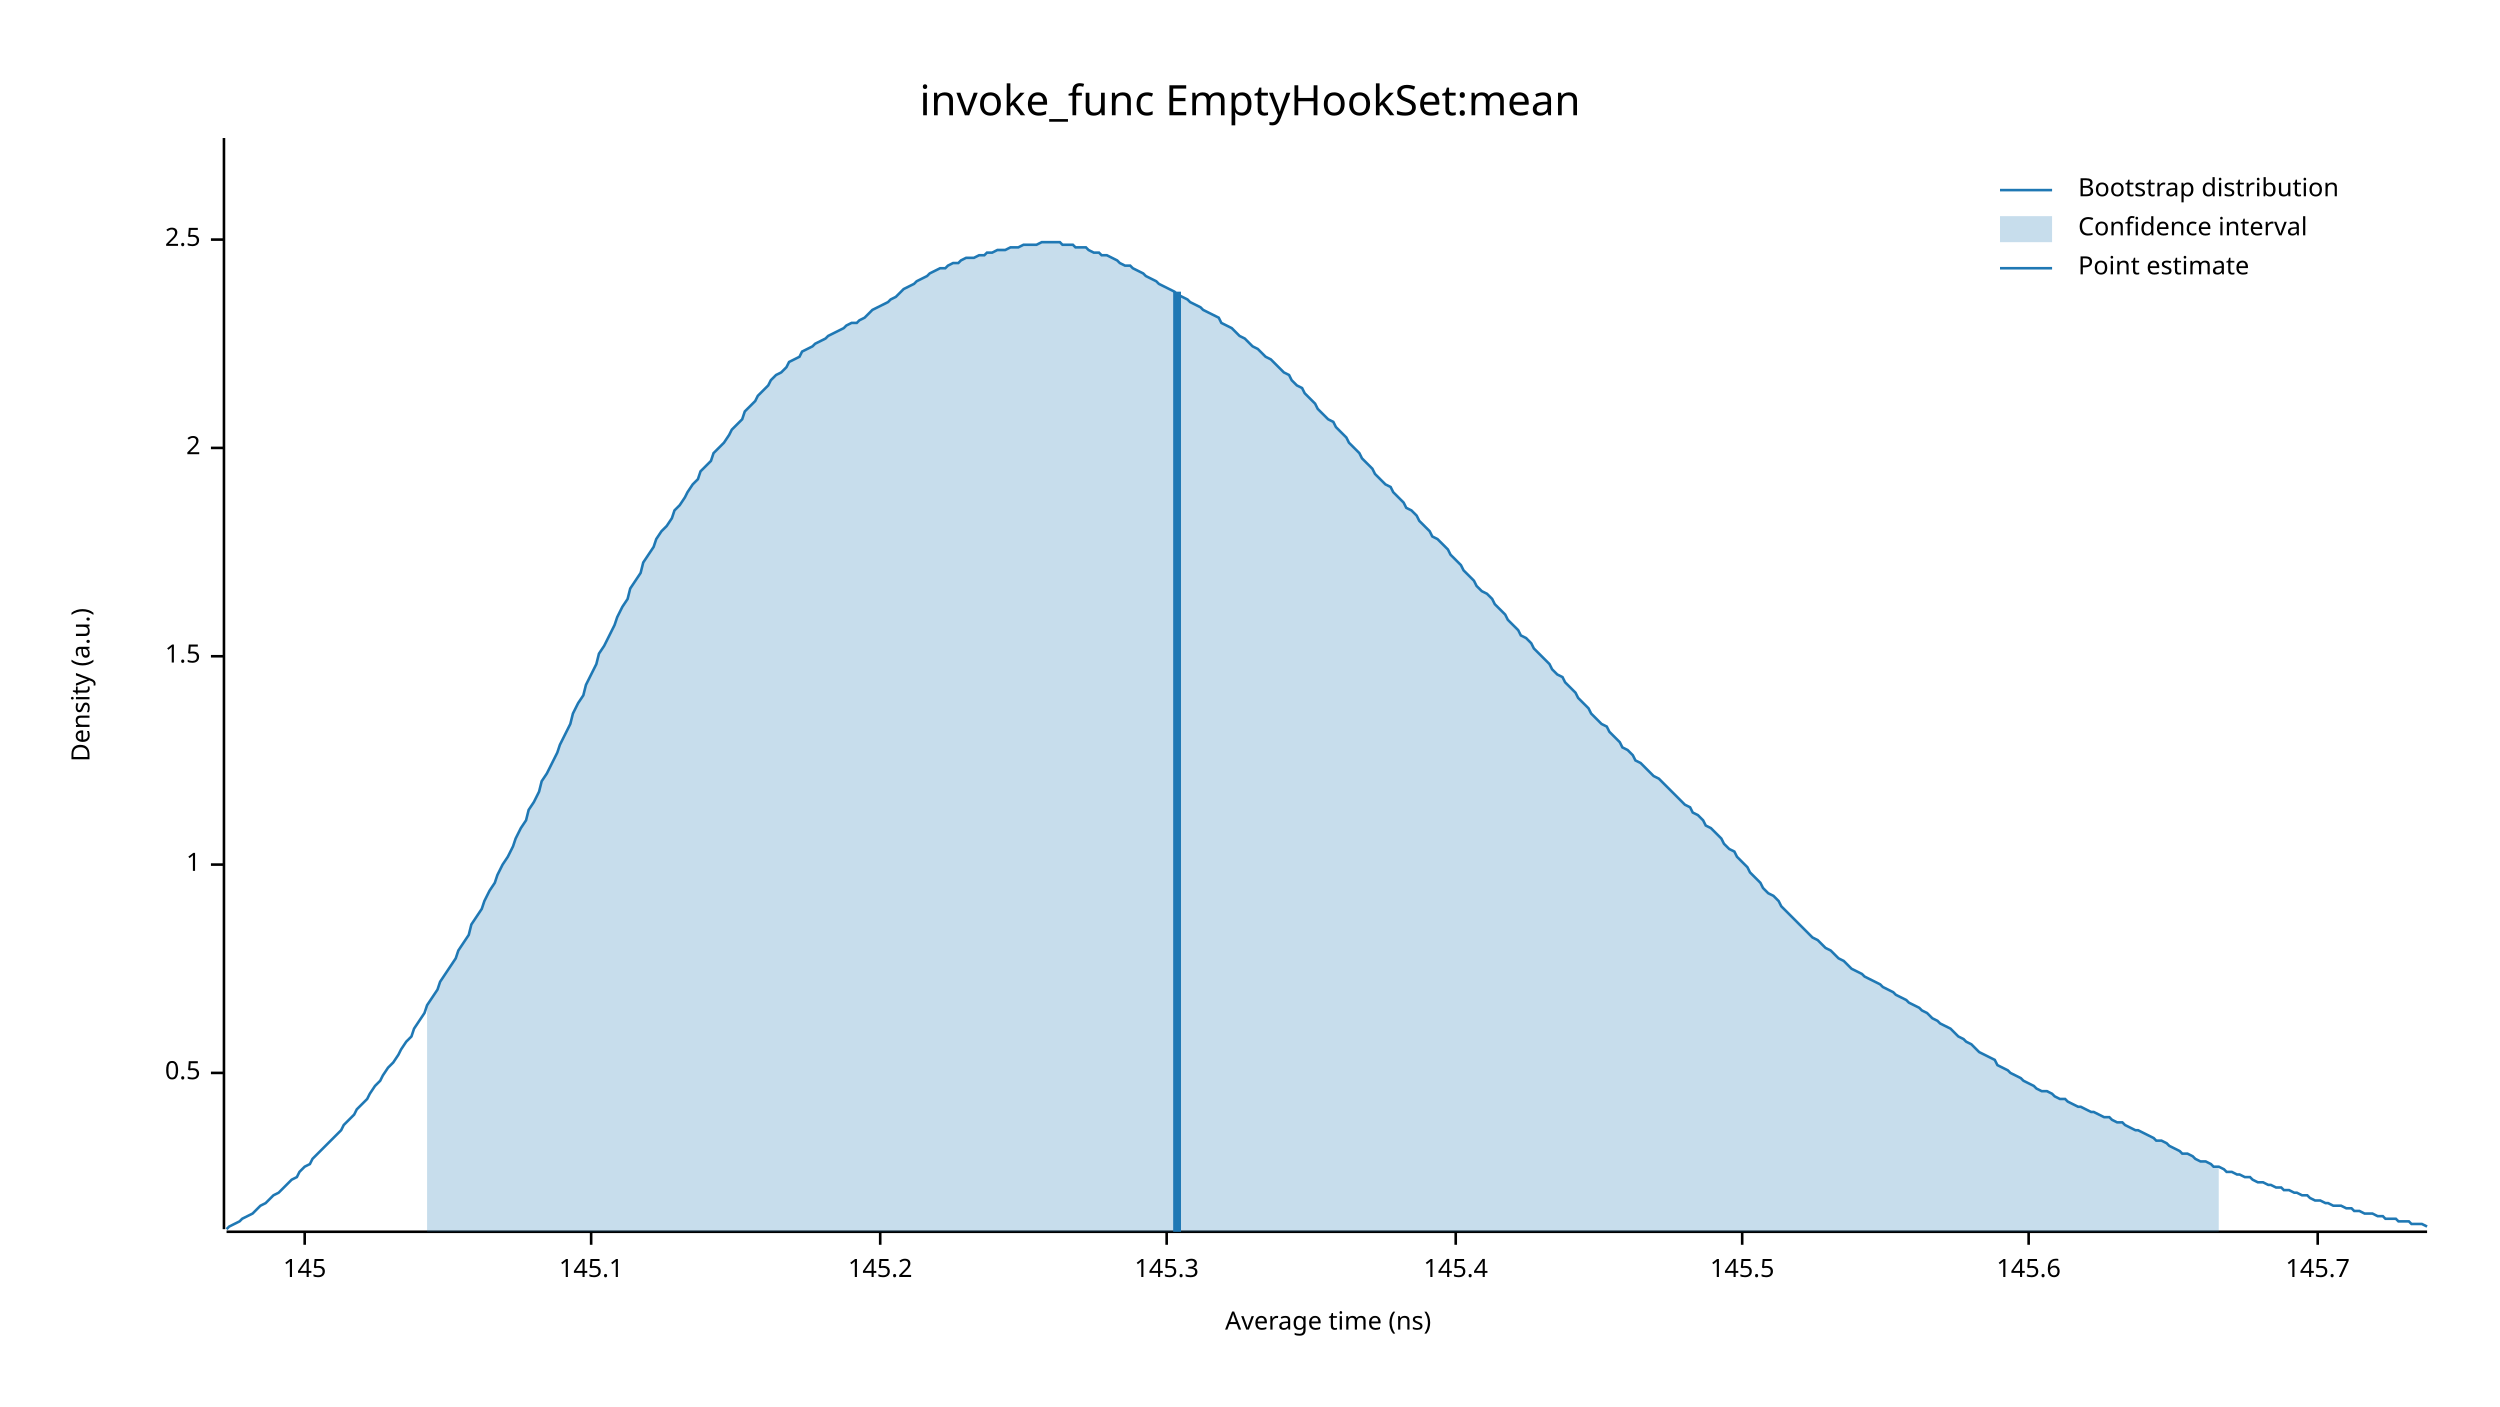
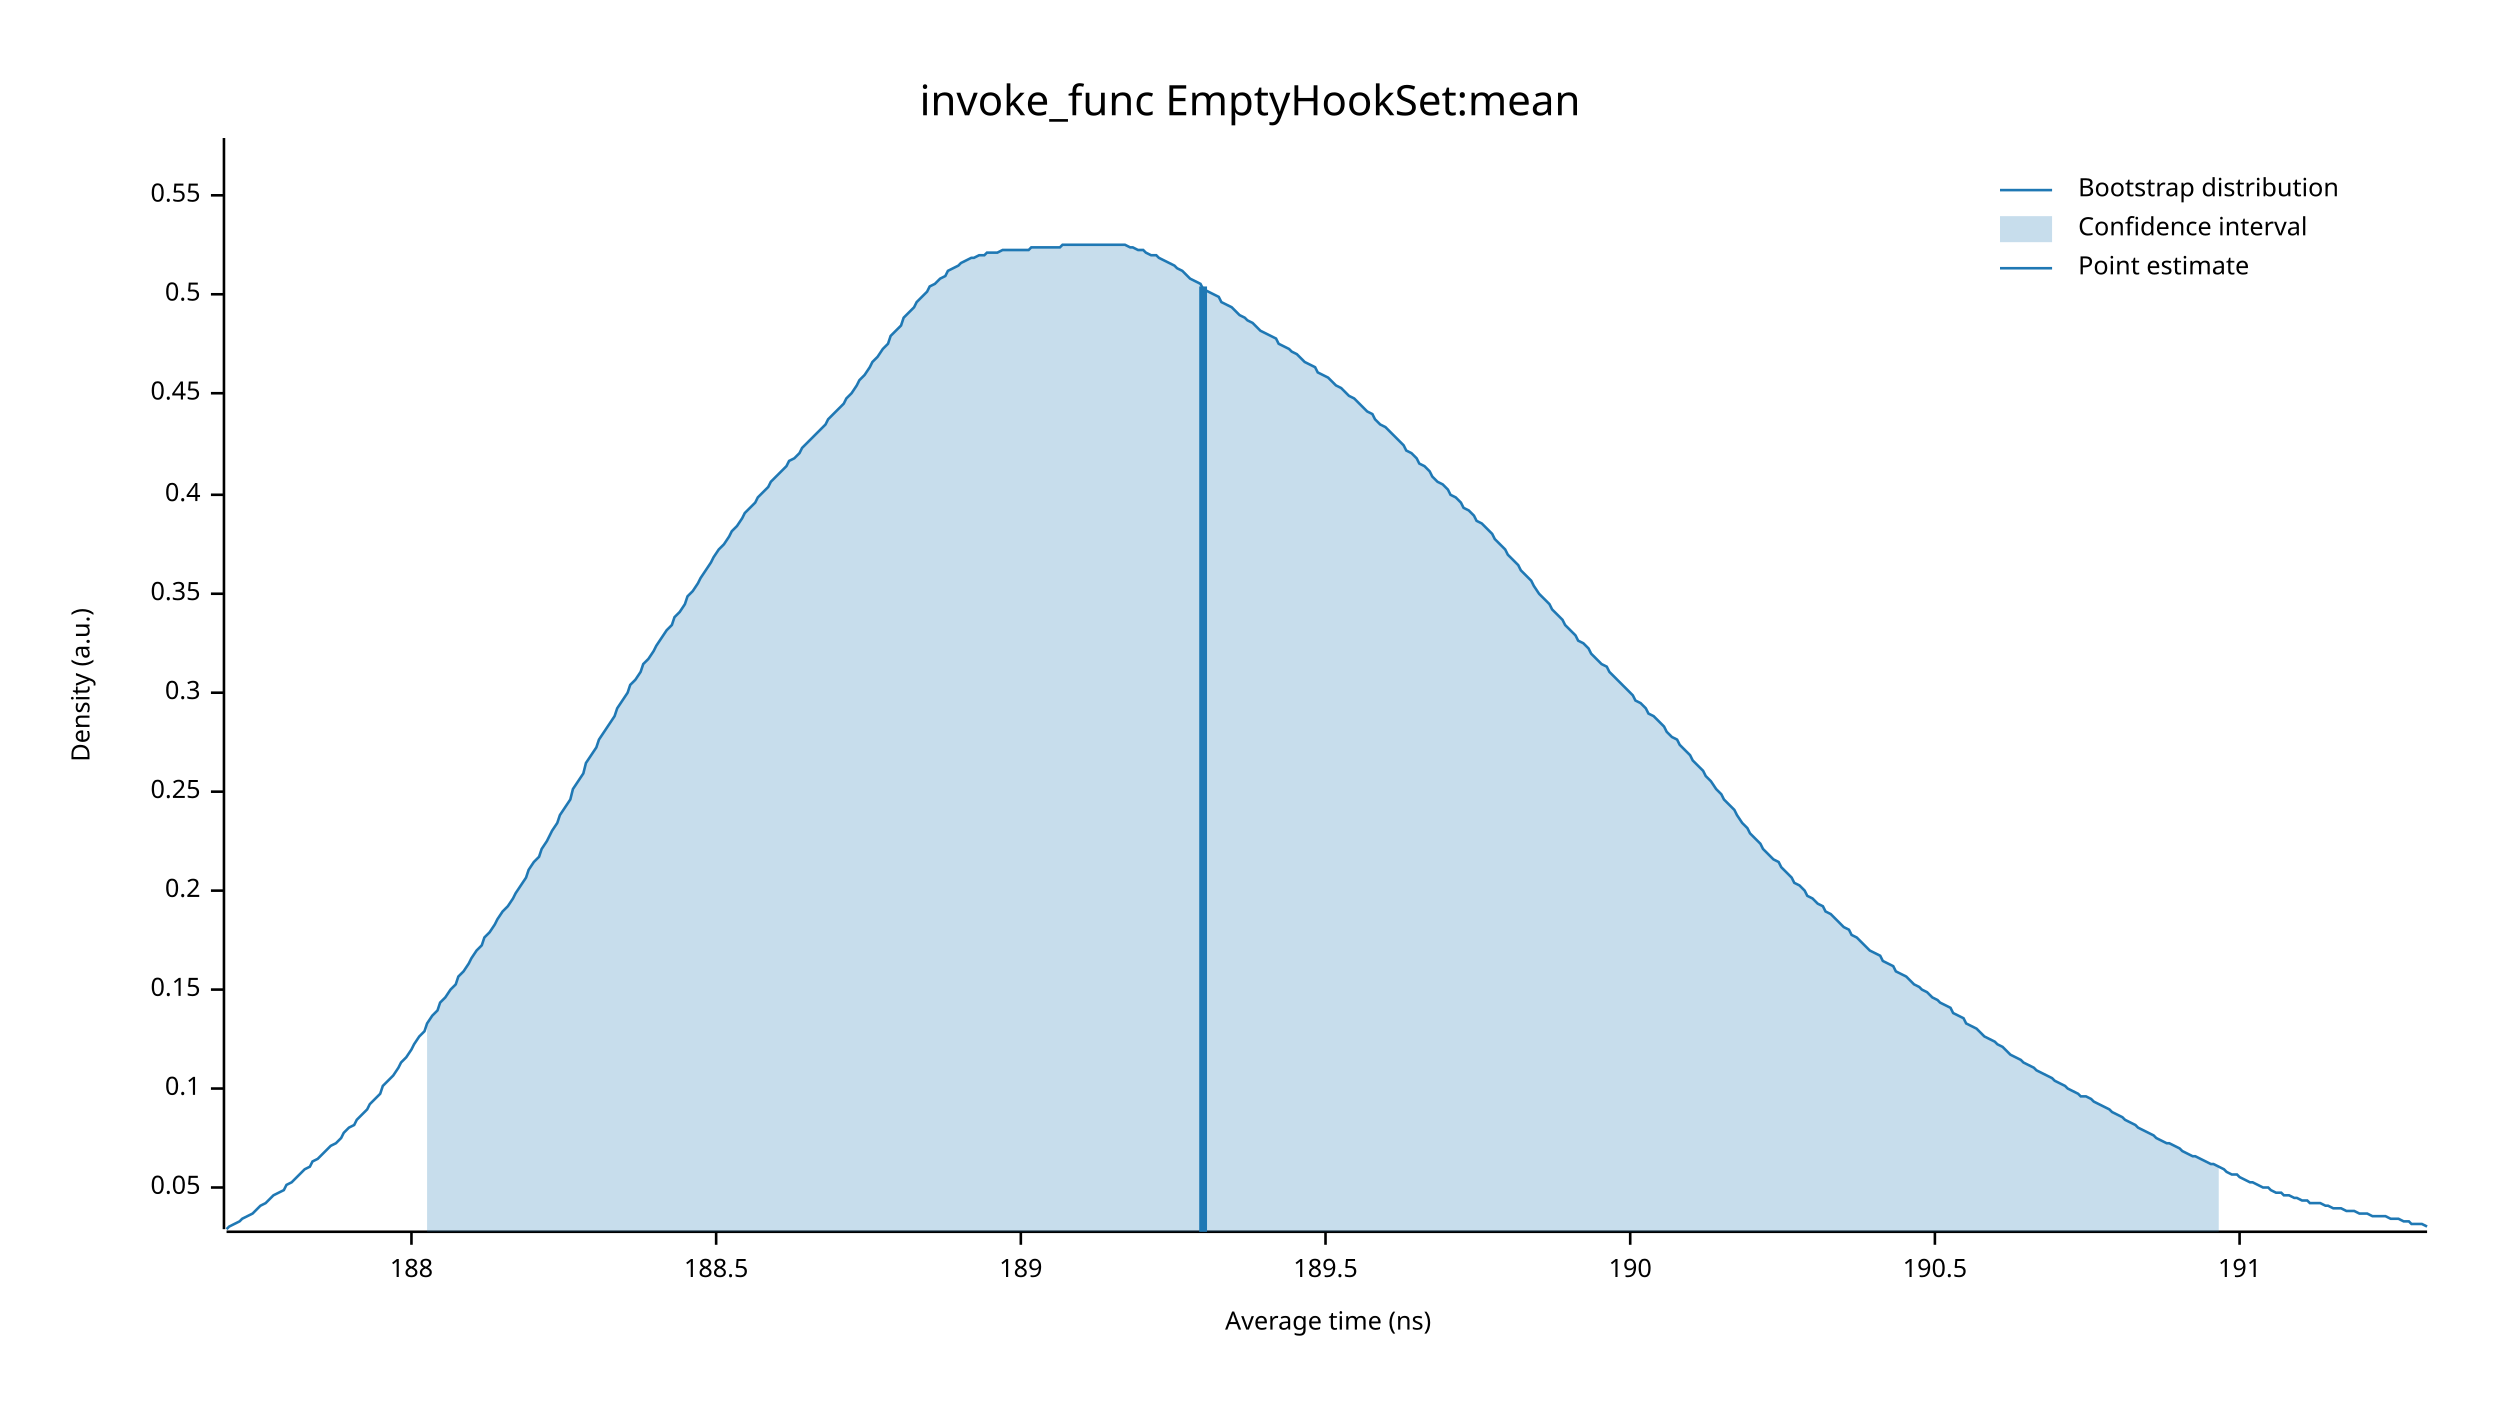
<svg xmlns="http://www.w3.org/2000/svg" width="960" height="540" viewBox="0 0 960 540">
  <text x="480" y="32" dy="0.76em" text-anchor="middle" font-family="sans-serif" font-size="16.129" opacity="1" fill="#000000">
invoke_func EmptyHookSet:mean
</text>
  <text x="27" y="263" dy="0.76em" text-anchor="middle" font-family="sans-serif" font-size="9.677" opacity="1" fill="#000000" transform="rotate(270, 27, 263)">
Density (a.u.)
</text>
  <text x="510" y="513" dy="-0.5ex" text-anchor="middle" font-family="sans-serif" font-size="9.677" opacity="1" fill="#000000">
Average time (ns)
</text>
  <polyline fill="none" opacity="1" stroke="#000000" stroke-width="1" points="86,53 86,472 " />
-   <text x="77" y="412" dy="0.5ex" text-anchor="end" font-family="sans-serif" font-size="9.677" opacity="1" fill="#000000">
+   <text x="77" y="456" dy="0.5ex" text-anchor="end" font-family="sans-serif" font-size="9.677" opacity="1" fill="#000000">
+ 0.05
+ </text>
+   <polyline fill="none" opacity="1" stroke="#000000" stroke-width="1" points="81,456 86,456 " />
+   <text x="77" y="418" dy="0.5ex" text-anchor="end" font-family="sans-serif" font-size="9.677" opacity="1" fill="#000000">
+ 0.1
+ </text>
+   <polyline fill="none" opacity="1" stroke="#000000" stroke-width="1" points="81,418 86,418 " />
+   <text x="77" y="380" dy="0.5ex" text-anchor="end" font-family="sans-serif" font-size="9.677" opacity="1" fill="#000000">
+ 0.15
+ </text>
+   <polyline fill="none" opacity="1" stroke="#000000" stroke-width="1" points="81,380 86,380 " />
+   <text x="77" y="342" dy="0.5ex" text-anchor="end" font-family="sans-serif" font-size="9.677" opacity="1" fill="#000000">
+ 0.2
+ </text>
+   <polyline fill="none" opacity="1" stroke="#000000" stroke-width="1" points="81,342 86,342 " />
+   <text x="77" y="304" dy="0.5ex" text-anchor="end" font-family="sans-serif" font-size="9.677" opacity="1" fill="#000000">
+ 0.25
+ </text>
+   <polyline fill="none" opacity="1" stroke="#000000" stroke-width="1" points="81,304 86,304 " />
+   <text x="77" y="266" dy="0.5ex" text-anchor="end" font-family="sans-serif" font-size="9.677" opacity="1" fill="#000000">
+ 0.3
+ </text>
+   <polyline fill="none" opacity="1" stroke="#000000" stroke-width="1" points="81,266 86,266 " />
+   <text x="77" y="228" dy="0.5ex" text-anchor="end" font-family="sans-serif" font-size="9.677" opacity="1" fill="#000000">
+ 0.35
+ </text>
+   <polyline fill="none" opacity="1" stroke="#000000" stroke-width="1" points="81,228 86,228 " />
+   <text x="77" y="190" dy="0.5ex" text-anchor="end" font-family="sans-serif" font-size="9.677" opacity="1" fill="#000000">
+ 0.4
+ </text>
+   <polyline fill="none" opacity="1" stroke="#000000" stroke-width="1" points="81,190 86,190 " />
+   <text x="77" y="151" dy="0.5ex" text-anchor="end" font-family="sans-serif" font-size="9.677" opacity="1" fill="#000000">
+ 0.45
+ </text>
+   <polyline fill="none" opacity="1" stroke="#000000" stroke-width="1" points="81,151 86,151 " />
+   <text x="77" y="113" dy="0.5ex" text-anchor="end" font-family="sans-serif" font-size="9.677" opacity="1" fill="#000000">
0.5
</text>
-   <polyline fill="none" opacity="1" stroke="#000000" stroke-width="1" points="81,412 86,412 " />
-   <text x="77" y="332" dy="0.5ex" text-anchor="end" font-family="sans-serif" font-size="9.677" opacity="1" fill="#000000">
- 1
+   <polyline fill="none" opacity="1" stroke="#000000" stroke-width="1" points="81,113 86,113 " />
+   <text x="77" y="75" dy="0.5ex" text-anchor="end" font-family="sans-serif" font-size="9.677" opacity="1" fill="#000000">
+ 0.55
</text>
-   <polyline fill="none" opacity="1" stroke="#000000" stroke-width="1" points="81,332 86,332 " />
-   <text x="77" y="252" dy="0.5ex" text-anchor="end" font-family="sans-serif" font-size="9.677" opacity="1" fill="#000000">
- 1.5
+   <polyline fill="none" opacity="1" stroke="#000000" stroke-width="1" points="81,75 86,75 " />
+   <polyline fill="none" opacity="1" stroke="#000000" stroke-width="1" points="87,473 932,473 " />
+   <text x="158" y="483" dy="0.76em" text-anchor="middle" font-family="sans-serif" font-size="9.677" opacity="1" fill="#000000">
+ 188
</text>
-   <polyline fill="none" opacity="1" stroke="#000000" stroke-width="1" points="81,252 86,252 " />
-   <text x="77" y="172" dy="0.5ex" text-anchor="end" font-family="sans-serif" font-size="9.677" opacity="1" fill="#000000">
- 2
+   <polyline fill="none" opacity="1" stroke="#000000" stroke-width="1" points="158,473 158,478 " />
+   <text x="275" y="483" dy="0.76em" text-anchor="middle" font-family="sans-serif" font-size="9.677" opacity="1" fill="#000000">
+ 188.5
</text>
-   <polyline fill="none" opacity="1" stroke="#000000" stroke-width="1" points="81,172 86,172 " />
-   <text x="77" y="92" dy="0.5ex" text-anchor="end" font-family="sans-serif" font-size="9.677" opacity="1" fill="#000000">
- 2.5
+   <polyline fill="none" opacity="1" stroke="#000000" stroke-width="1" points="275,473 275,478 " />
+   <text x="392" y="483" dy="0.76em" text-anchor="middle" font-family="sans-serif" font-size="9.677" opacity="1" fill="#000000">
+ 189
</text>
-   <polyline fill="none" opacity="1" stroke="#000000" stroke-width="1" points="81,92 86,92 " />
-   <polyline fill="none" opacity="1" stroke="#000000" stroke-width="1" points="87,473 932,473 " />
-   <text x="117" y="483" dy="0.76em" text-anchor="middle" font-family="sans-serif" font-size="9.677" opacity="1" fill="#000000">
- 145
+   <polyline fill="none" opacity="1" stroke="#000000" stroke-width="1" points="392,473 392,478 " />
+   <text x="509" y="483" dy="0.76em" text-anchor="middle" font-family="sans-serif" font-size="9.677" opacity="1" fill="#000000">
+ 189.5
</text>
-   <polyline fill="none" opacity="1" stroke="#000000" stroke-width="1" points="117,473 117,478 " />
-   <text x="227" y="483" dy="0.76em" text-anchor="middle" font-family="sans-serif" font-size="9.677" opacity="1" fill="#000000">
- 145.1
+   <polyline fill="none" opacity="1" stroke="#000000" stroke-width="1" points="509,473 509,478 " />
+   <text x="626" y="483" dy="0.76em" text-anchor="middle" font-family="sans-serif" font-size="9.677" opacity="1" fill="#000000">
+ 190
</text>
-   <polyline fill="none" opacity="1" stroke="#000000" stroke-width="1" points="227,473 227,478 " />
-   <text x="338" y="483" dy="0.76em" text-anchor="middle" font-family="sans-serif" font-size="9.677" opacity="1" fill="#000000">
- 145.2
+   <polyline fill="none" opacity="1" stroke="#000000" stroke-width="1" points="626,473 626,478 " />
+   <text x="743" y="483" dy="0.76em" text-anchor="middle" font-family="sans-serif" font-size="9.677" opacity="1" fill="#000000">
+ 190.5
</text>
-   <polyline fill="none" opacity="1" stroke="#000000" stroke-width="1" points="338,473 338,478 " />
-   <text x="448" y="483" dy="0.76em" text-anchor="middle" font-family="sans-serif" font-size="9.677" opacity="1" fill="#000000">
- 145.3
+   <polyline fill="none" opacity="1" stroke="#000000" stroke-width="1" points="743,473 743,478 " />
+   <text x="860" y="483" dy="0.76em" text-anchor="middle" font-family="sans-serif" font-size="9.677" opacity="1" fill="#000000">
+ 191
</text>
-   <polyline fill="none" opacity="1" stroke="#000000" stroke-width="1" points="448,473 448,478 " />
-   <text x="559" y="483" dy="0.76em" text-anchor="middle" font-family="sans-serif" font-size="9.677" opacity="1" fill="#000000">
- 145.4
- </text>
-   <polyline fill="none" opacity="1" stroke="#000000" stroke-width="1" points="559,473 559,478 " />
-   <text x="669" y="483" dy="0.76em" text-anchor="middle" font-family="sans-serif" font-size="9.677" opacity="1" fill="#000000">
- 145.5
- </text>
-   <polyline fill="none" opacity="1" stroke="#000000" stroke-width="1" points="669,473 669,478 " />
-   <text x="779" y="483" dy="0.76em" text-anchor="middle" font-family="sans-serif" font-size="9.677" opacity="1" fill="#000000">
- 145.6
- </text>
-   <polyline fill="none" opacity="1" stroke="#000000" stroke-width="1" points="779,473 779,478 " />
-   <text x="890" y="483" dy="0.76em" text-anchor="middle" font-family="sans-serif" font-size="9.677" opacity="1" fill="#000000">
- 145.7
- </text>
-   <polyline fill="none" opacity="1" stroke="#000000" stroke-width="1" points="890,473 890,478 " />
-   <polyline fill="none" opacity="1" stroke="#1F78B4" stroke-width="1" points="87,472 88,471 90,470 92,469 93,468 95,467 97,466 98,465 100,463 102,462 103,461 105,459 107,458 109,456 110,455 112,453 114,452 115,450 117,448 119,447 120,445 122,443 124,441 125,440 127,438 129,436 131,434 132,432 134,430 136,428 137,426 139,424 141,422 142,420 144,417 146,415 147,413 149,410 151,408 153,405 154,403 156,400 158,398 159,395 161,392 163,389 164,386 166,383 168,380 169,377 171,374 173,371 175,368 176,365 178,362 180,359 181,355 183,352 185,349 186,346 188,342 190,339 191,336 193,332 195,329 197,325 198,322 200,318 202,315 203,311 205,308 207,304 208,300 210,297 212,293 214,289 215,286 217,282 219,278 220,274 222,270 224,267 225,263 227,259 229,255 230,251 232,248 234,244 236,240 237,237 239,233 241,230 242,226 244,223 246,220 247,216 249,213 251,210 252,207 254,204 256,202 258,199 259,196 261,194 263,191 264,189 266,186 268,184 269,181 271,179 273,177 274,174 276,172 278,170 280,167 281,165 283,163 285,161 286,158 288,156 290,154 291,152 293,150 295,148 296,146 298,144 300,143 302,141 303,139 305,138 307,137 308,135 310,134 312,133 313,132 315,131 317,130 318,129 320,128 322,127 324,126 325,125 327,124 329,124 330,123 332,122 334,120 335,119 337,118 339,117 341,116 342,115 344,114 346,112 347,111 349,110 351,109 352,108 354,107 356,106 357,105 359,104 361,103 363,103 364,102 366,101 368,101 369,100 371,99 373,99 374,99 376,98 378,98 379,97 381,97 383,96 385,96 386,96 388,95 390,95 391,95 393,94 395,94 396,94 398,94 400,93 401,93 403,93 405,93 407,93 408,94 410,94 412,94 413,95 415,95 417,95 418,96 420,97 422,97 423,98 425,98 427,99 429,100 430,101 432,102 434,102 435,103 437,104 439,105 440,106 442,107 444,108 445,109 447,110 449,111 451,112 452,113 454,114 456,115 457,116 459,117 461,118 462,119 464,120 466,121 468,122 469,124 471,125 473,126 474,127 476,129 478,130 479,131 481,133 483,134 484,135 486,137 488,138 490,140 491,141 493,143 495,144 496,146 498,148 500,149 501,151 503,153 505,155 506,157 508,159 510,161 512,162 513,164 515,166 517,168 518,170 520,172 522,174 523,176 525,178 527,180 528,182 530,184 532,186 534,187 535,189 537,191 539,193 540,195 542,196 544,198 545,200 547,202 549,204 550,206 552,207 554,209 556,211 557,213 559,215 561,217 562,219 564,221 566,223 567,225 569,227 571,228 573,230 574,232 576,234 578,236 579,238 581,240 583,242 584,244 586,245 588,247 589,249 591,251 593,253 595,255 596,257 598,259 600,260 601,262 603,264 605,266 606,268 608,270 610,272 611,274 613,276 615,278 617,279 618,281 620,283 622,285 623,287 625,288 627,290 628,292 630,293 632,295 633,296 635,298 637,299 639,301 640,302 642,304 644,306 645,307 647,309 649,310 650,312 652,313 654,315 655,317 657,318 659,320 661,322 662,324 664,326 666,327 667,329 669,331 671,333 672,335 674,337 676,339 677,341 679,343 681,344 683,346 684,348 686,350 688,352 689,353 691,355 693,357 694,358 696,360 698,361 700,363 701,364 703,365 705,367 706,368 708,369 710,371 711,372 713,373 715,374 716,375 718,376 720,377 722,378 723,379 725,380 727,381 728,382 730,383 732,384 733,385 735,386 737,387 738,388 740,389 742,391 744,392 745,393 747,394 749,395 750,396 752,398 754,399 755,400 757,401 759,403 760,404 762,405 764,406 766,407 767,409 769,410 771,411 772,412 774,413 776,414 777,415 779,416 781,417 782,418 784,419 786,419 788,420 789,421 791,422 793,422 794,423 796,424 798,425 799,425 801,426 803,427 804,427 806,428 808,429 810,429 811,430 813,431 815,431 816,432 818,433 820,434 821,434 823,435 825,436 827,437 828,438 830,438 832,439 833,440 835,441 837,442 838,443 840,443 842,444 843,445 845,446 847,446 849,447 850,448 852,448 854,449 855,450 857,450 859,451 860,451 862,452 864,452 865,453 867,454 869,454 871,455 872,455 874,456 876,456 877,457 879,457 881,458 882,458 884,459 886,459 887,460 889,461 891,461 893,462 894,462 896,463 898,463 899,463 901,464 903,464 904,465 906,465 908,466 909,466 911,466 913,467 915,467 916,468 918,468 920,468 921,469 923,469 925,469 926,470 928,470 930,470 932,471 " />
-   <polygon opacity="0.25" fill="#1F78B4" points="164,386 166,383 168,380 169,377 171,374 173,371 175,368 176,365 178,362 180,359 181,355 183,352 185,349 186,346 188,342 190,339 191,336 193,332 195,329 197,325 198,322 200,318 202,315 203,311 205,308 207,304 208,300 210,297 212,293 214,289 215,286 217,282 219,278 220,274 222,270 224,267 225,263 227,259 229,255 230,251 232,248 234,244 236,240 237,237 239,233 241,230 242,226 244,223 246,220 247,216 249,213 251,210 252,207 254,204 256,202 258,199 259,196 261,194 263,191 264,189 266,186 268,184 269,181 271,179 273,177 274,174 276,172 278,170 280,167 281,165 283,163 285,161 286,158 288,156 290,154 291,152 293,150 295,148 296,146 298,144 300,143 302,141 303,139 305,138 307,137 308,135 310,134 312,133 313,132 315,131 317,130 318,129 320,128 322,127 324,126 325,125 327,124 329,124 330,123 332,122 334,120 335,119 337,118 339,117 341,116 342,115 344,114 346,112 347,111 349,110 351,109 352,108 354,107 356,106 357,105 359,104 361,103 363,103 364,102 366,101 368,101 369,100 371,99 373,99 374,99 376,98 378,98 379,97 381,97 383,96 385,96 386,96 388,95 390,95 391,95 393,94 395,94 396,94 398,94 400,93 401,93 403,93 405,93 407,93 408,94 410,94 412,94 413,95 415,95 417,95 418,96 420,97 422,97 423,98 425,98 427,99 429,100 430,101 432,102 434,102 435,103 437,104 439,105 440,106 442,107 444,108 445,109 447,110 449,111 451,112 452,113 454,114 456,115 457,116 459,117 461,118 462,119 464,120 466,121 468,122 469,124 471,125 473,126 474,127 476,129 478,130 479,131 481,133 483,134 484,135 486,137 488,138 490,140 491,141 493,143 495,144 496,146 498,148 500,149 501,151 503,153 505,155 506,157 508,159 510,161 512,162 513,164 515,166 517,168 518,170 520,172 522,174 523,176 525,178 527,180 528,182 530,184 532,186 534,187 535,189 537,191 539,193 540,195 542,196 544,198 545,200 547,202 549,204 550,206 552,207 554,209 556,211 557,213 559,215 561,217 562,219 564,221 566,223 567,225 569,227 571,228 573,230 574,232 576,234 578,236 579,238 581,240 583,242 584,244 586,245 588,247 589,249 591,251 593,253 595,255 596,257 598,259 600,260 601,262 603,264 605,266 606,268 608,270 610,272 611,274 613,276 615,278 617,279 618,281 620,283 622,285 623,287 625,288 627,290 628,292 630,293 632,295 633,296 635,298 637,299 639,301 640,302 642,304 644,306 645,307 647,309 649,310 650,312 652,313 654,315 655,317 657,318 659,320 661,322 662,324 664,326 666,327 667,329 669,331 671,333 672,335 674,337 676,339 677,341 679,343 681,344 683,346 684,348 686,350 688,352 689,353 691,355 693,357 694,358 696,360 698,361 700,363 701,364 703,365 705,367 706,368 708,369 710,371 711,372 713,373 715,374 716,375 718,376 720,377 722,378 723,379 725,380 727,381 728,382 730,383 732,384 733,385 735,386 737,387 738,388 740,389 742,391 744,392 745,393 747,394 749,395 750,396 752,398 754,399 755,400 757,401 759,403 760,404 762,405 764,406 766,407 767,409 769,410 771,411 772,412 774,413 776,414 777,415 779,416 781,417 782,418 784,419 786,419 788,420 789,421 791,422 793,422 794,423 796,424 798,425 799,425 801,426 803,427 804,427 806,428 808,429 810,429 811,430 813,431 815,431 816,432 818,433 820,434 821,434 823,435 825,436 827,437 828,438 830,438 832,439 833,440 835,441 837,442 838,443 840,443 842,444 843,445 845,446 847,446 849,447 850,448 852,448 852,473 164,473 " />
-   <polyline fill="none" opacity="1" stroke="#1F78B4" stroke-width="3" points="452,473 452,112 " />
+   <polyline fill="none" opacity="1" stroke="#000000" stroke-width="1" points="860,473 860,478 " />
+   <polyline fill="none" opacity="1" stroke="#1F78B4" stroke-width="1" points="87,472 88,471 90,470 92,469 93,468 95,467 97,466 98,465 100,463 102,462 103,461 105,459 107,458 109,457 110,455 112,454 114,452 115,451 117,449 119,448 120,446 122,445 124,443 125,442 127,440 129,439 131,437 132,435 134,433 136,432 137,430 139,428 141,426 142,424 144,422 146,420 147,417 149,415 151,413 153,410 154,408 156,406 158,403 159,401 161,398 163,396 164,393 166,390 168,388 169,385 171,383 173,380 175,378 176,375 178,373 180,370 181,368 183,365 185,363 186,360 188,358 190,355 191,353 193,350 195,348 197,345 198,343 200,340 202,337 203,334 205,331 207,329 208,326 210,323 212,319 214,316 215,313 217,310 219,307 220,303 222,300 224,297 225,293 227,290 229,287 230,284 232,281 234,278 236,275 237,272 239,269 241,266 242,263 244,261 246,258 247,255 249,253 251,250 252,248 254,245 256,242 258,240 259,237 261,235 263,232 264,229 266,227 268,224 269,222 271,219 273,216 274,214 276,211 278,209 280,206 281,204 283,202 285,199 286,197 288,195 290,193 291,191 293,189 295,187 296,185 298,183 300,181 302,179 303,177 305,176 307,174 308,172 310,170 312,168 313,167 315,165 317,163 318,161 320,159 322,157 324,155 325,153 327,151 329,148 330,146 332,144 334,141 335,139 337,137 339,134 341,132 342,129 344,127 346,125 347,122 349,120 351,118 352,116 354,114 356,112 357,110 359,109 361,107 363,106 364,104 366,103 368,102 369,101 371,100 373,99 374,99 376,98 378,98 379,97 381,97 383,97 385,96 386,96 388,96 390,96 391,96 393,96 395,96 396,95 398,95 400,95 401,95 403,95 405,95 407,95 408,94 410,94 412,94 413,94 415,94 417,94 418,94 420,94 422,94 423,94 425,94 427,94 429,94 430,94 432,94 434,95 435,95 437,96 439,96 440,97 442,98 444,98 445,99 447,100 449,101 451,102 452,103 454,104 456,106 457,107 459,108 461,109 462,111 464,112 466,113 468,114 469,116 471,117 473,118 474,119 476,121 478,122 479,123 481,124 483,126 484,127 486,128 488,129 490,130 491,132 493,133 495,134 496,135 498,136 500,138 501,139 503,140 505,141 506,143 508,144 510,145 512,147 513,148 515,149 517,151 518,152 520,153 522,155 523,156 525,158 527,159 528,161 530,163 532,164 534,166 535,167 537,169 539,171 540,173 542,174 544,176 545,178 547,179 549,181 550,183 552,185 554,186 556,188 557,190 559,191 561,193 562,195 564,196 566,198 567,200 569,201 571,203 573,205 574,207 576,209 578,211 579,213 581,215 583,217 584,219 586,221 588,223 589,225 591,228 593,230 595,232 596,234 598,236 600,238 601,240 603,242 605,244 606,246 608,247 610,249 611,251 613,253 615,255 617,256 618,258 620,260 622,262 623,263 625,265 627,267 628,269 630,270 632,272 633,274 635,275 637,277 639,279 640,281 642,283 644,284 645,286 647,288 649,290 650,292 652,294 654,296 655,298 657,300 659,303 661,305 662,307 664,309 666,311 667,313 669,316 671,318 672,320 674,322 676,324 677,326 679,328 681,330 683,331 684,333 686,335 688,337 689,339 691,340 693,342 694,344 696,345 698,347 700,348 701,350 703,351 705,353 706,354 708,356 710,357 711,359 713,360 715,362 716,363 718,365 720,366 722,367 723,369 725,370 727,371 728,373 730,374 732,375 733,376 735,378 737,379 738,380 740,381 742,383 744,384 745,385 747,386 749,387 750,389 752,390 754,391 755,393 757,394 759,395 760,396 762,398 764,399 766,400 767,401 769,402 771,404 772,405 774,406 776,407 777,408 779,409 781,410 782,411 784,412 786,413 788,414 789,415 791,416 793,417 794,418 796,419 798,420 799,421 801,421 803,422 804,423 806,424 808,425 810,426 811,427 813,428 815,429 816,430 818,431 820,432 821,433 823,434 825,435 827,436 828,437 830,438 832,439 833,439 835,440 837,441 838,442 840,443 842,444 843,444 845,445 847,446 849,447 850,447 852,448 854,449 855,450 857,451 859,451 860,452 862,453 864,454 865,454 867,455 869,456 871,456 872,457 874,458 876,458 877,459 879,459 881,460 882,460 884,461 886,461 887,462 889,462 891,462 893,463 894,463 896,464 898,464 899,464 901,465 903,465 904,465 906,466 908,466 909,466 911,467 913,467 915,467 916,467 918,468 920,468 921,468 923,469 925,469 926,470 928,470 930,470 932,471 " />
+   <polygon opacity="0.25" fill="#1F78B4" points="164,393 166,390 168,388 169,385 171,383 173,380 175,378 176,375 178,373 180,370 181,368 183,365 185,363 186,360 188,358 190,355 191,353 193,350 195,348 197,345 198,343 200,340 202,337 203,334 205,331 207,329 208,326 210,323 212,319 214,316 215,313 217,310 219,307 220,303 222,300 224,297 225,293 227,290 229,287 230,284 232,281 234,278 236,275 237,272 239,269 241,266 242,263 244,261 246,258 247,255 249,253 251,250 252,248 254,245 256,242 258,240 259,237 261,235 263,232 264,229 266,227 268,224 269,222 271,219 273,216 274,214 276,211 278,209 280,206 281,204 283,202 285,199 286,197 288,195 290,193 291,191 293,189 295,187 296,185 298,183 300,181 302,179 303,177 305,176 307,174 308,172 310,170 312,168 313,167 315,165 317,163 318,161 320,159 322,157 324,155 325,153 327,151 329,148 330,146 332,144 334,141 335,139 337,137 339,134 341,132 342,129 344,127 346,125 347,122 349,120 351,118 352,116 354,114 356,112 357,110 359,109 361,107 363,106 364,104 366,103 368,102 369,101 371,100 373,99 374,99 376,98 378,98 379,97 381,97 383,97 385,96 386,96 388,96 390,96 391,96 393,96 395,96 396,95 398,95 400,95 401,95 403,95 405,95 407,95 408,94 410,94 412,94 413,94 415,94 417,94 418,94 420,94 422,94 423,94 425,94 427,94 429,94 430,94 432,94 434,95 435,95 437,96 439,96 440,97 442,98 444,98 445,99 447,100 449,101 451,102 452,103 454,104 456,106 457,107 459,108 461,109 462,111 464,112 466,113 468,114 469,116 471,117 473,118 474,119 476,121 478,122 479,123 481,124 483,126 484,127 486,128 488,129 490,130 491,132 493,133 495,134 496,135 498,136 500,138 501,139 503,140 505,141 506,143 508,144 510,145 512,147 513,148 515,149 517,151 518,152 520,153 522,155 523,156 525,158 527,159 528,161 530,163 532,164 534,166 535,167 537,169 539,171 540,173 542,174 544,176 545,178 547,179 549,181 550,183 552,185 554,186 556,188 557,190 559,191 561,193 562,195 564,196 566,198 567,200 569,201 571,203 573,205 574,207 576,209 578,211 579,213 581,215 583,217 584,219 586,221 588,223 589,225 591,228 593,230 595,232 596,234 598,236 600,238 601,240 603,242 605,244 606,246 608,247 610,249 611,251 613,253 615,255 617,256 618,258 620,260 622,262 623,263 625,265 627,267 628,269 630,270 632,272 633,274 635,275 637,277 639,279 640,281 642,283 644,284 645,286 647,288 649,290 650,292 652,294 654,296 655,298 657,300 659,303 661,305 662,307 664,309 666,311 667,313 669,316 671,318 672,320 674,322 676,324 677,326 679,328 681,330 683,331 684,333 686,335 688,337 689,339 691,340 693,342 694,344 696,345 698,347 700,348 701,350 703,351 705,353 706,354 708,356 710,357 711,359 713,360 715,362 716,363 718,365 720,366 722,367 723,369 725,370 727,371 728,373 730,374 732,375 733,376 735,378 737,379 738,380 740,381 742,383 744,384 745,385 747,386 749,387 750,389 752,390 754,391 755,393 757,394 759,395 760,396 762,398 764,399 766,400 767,401 769,402 771,404 772,405 774,406 776,407 777,408 779,409 781,410 782,411 784,412 786,413 788,414 789,415 791,416 793,417 794,418 796,419 798,420 799,421 801,421 803,422 804,423 806,424 808,425 810,426 811,427 813,428 815,429 816,430 818,431 820,432 821,433 823,434 825,435 827,436 828,437 830,438 832,439 833,439 835,440 837,441 838,442 840,443 842,444 843,444 845,445 847,446 849,447 850,447 852,448 852,473 164,473 " />
+   <polyline fill="none" opacity="1" stroke="#1F78B4" stroke-width="3" points="462,473 462,110 " />
  <text x="798" y="68" dy="0.76em" text-anchor="start" font-family="sans-serif" font-size="9.677" opacity="1" fill="#000000">
Bootstrap distribution
</text>
  <text x="798" y="83" dy="0.76em" text-anchor="start" font-family="sans-serif" font-size="9.677" opacity="1" fill="#000000">
Confidence interval
</text>
  <text x="798" y="98" dy="0.76em" text-anchor="start" font-family="sans-serif" font-size="9.677" opacity="1" fill="#000000">
Point estimate
</text>
  <polyline fill="none" opacity="1" stroke="#1F78B4" stroke-width="1" points="768,73 788,73 " />
  <rect x="768" y="83" width="20" height="10" opacity="0.25" fill="#1F78B4" stroke="none" />
  <polyline fill="none" opacity="1" stroke="#1F78B4" stroke-width="1" points="768,103 788,103 " />
</svg>
